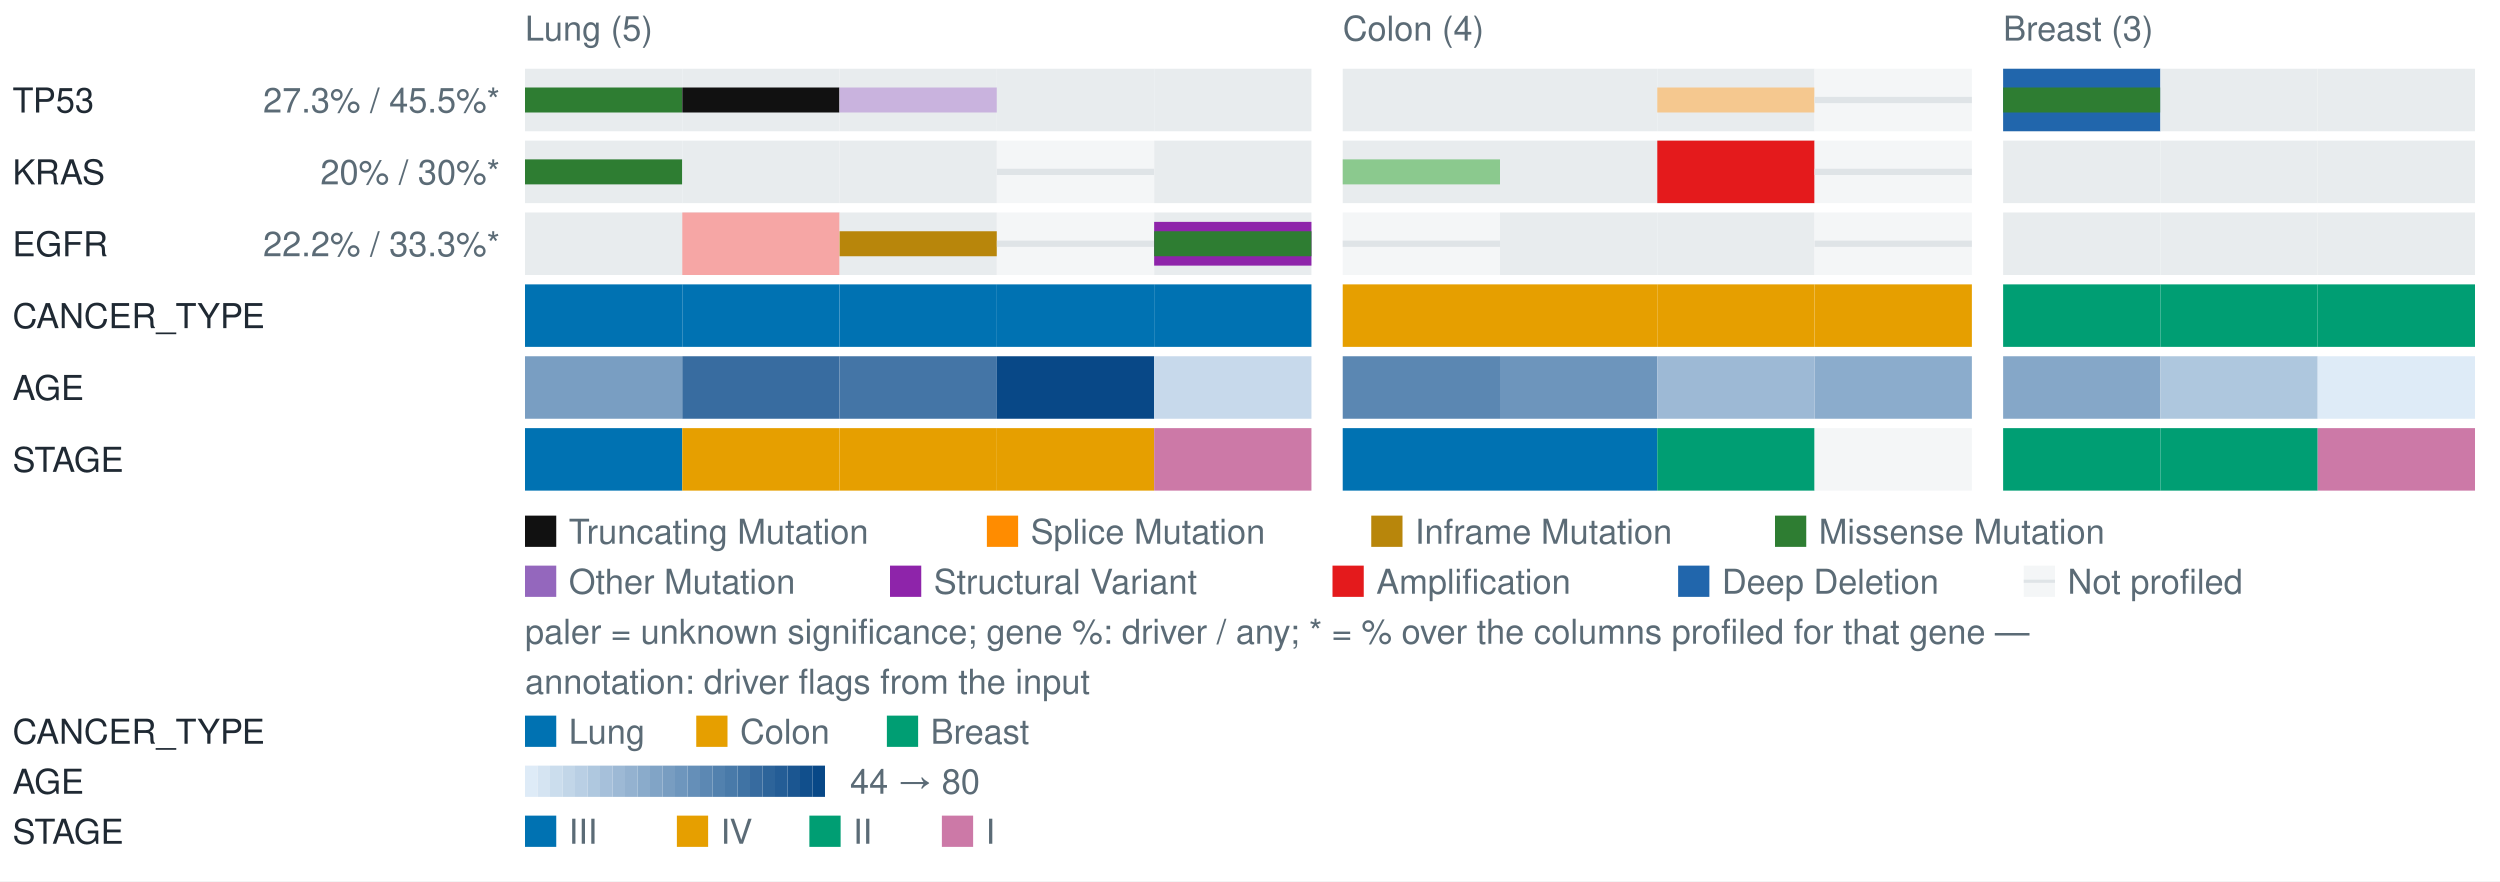
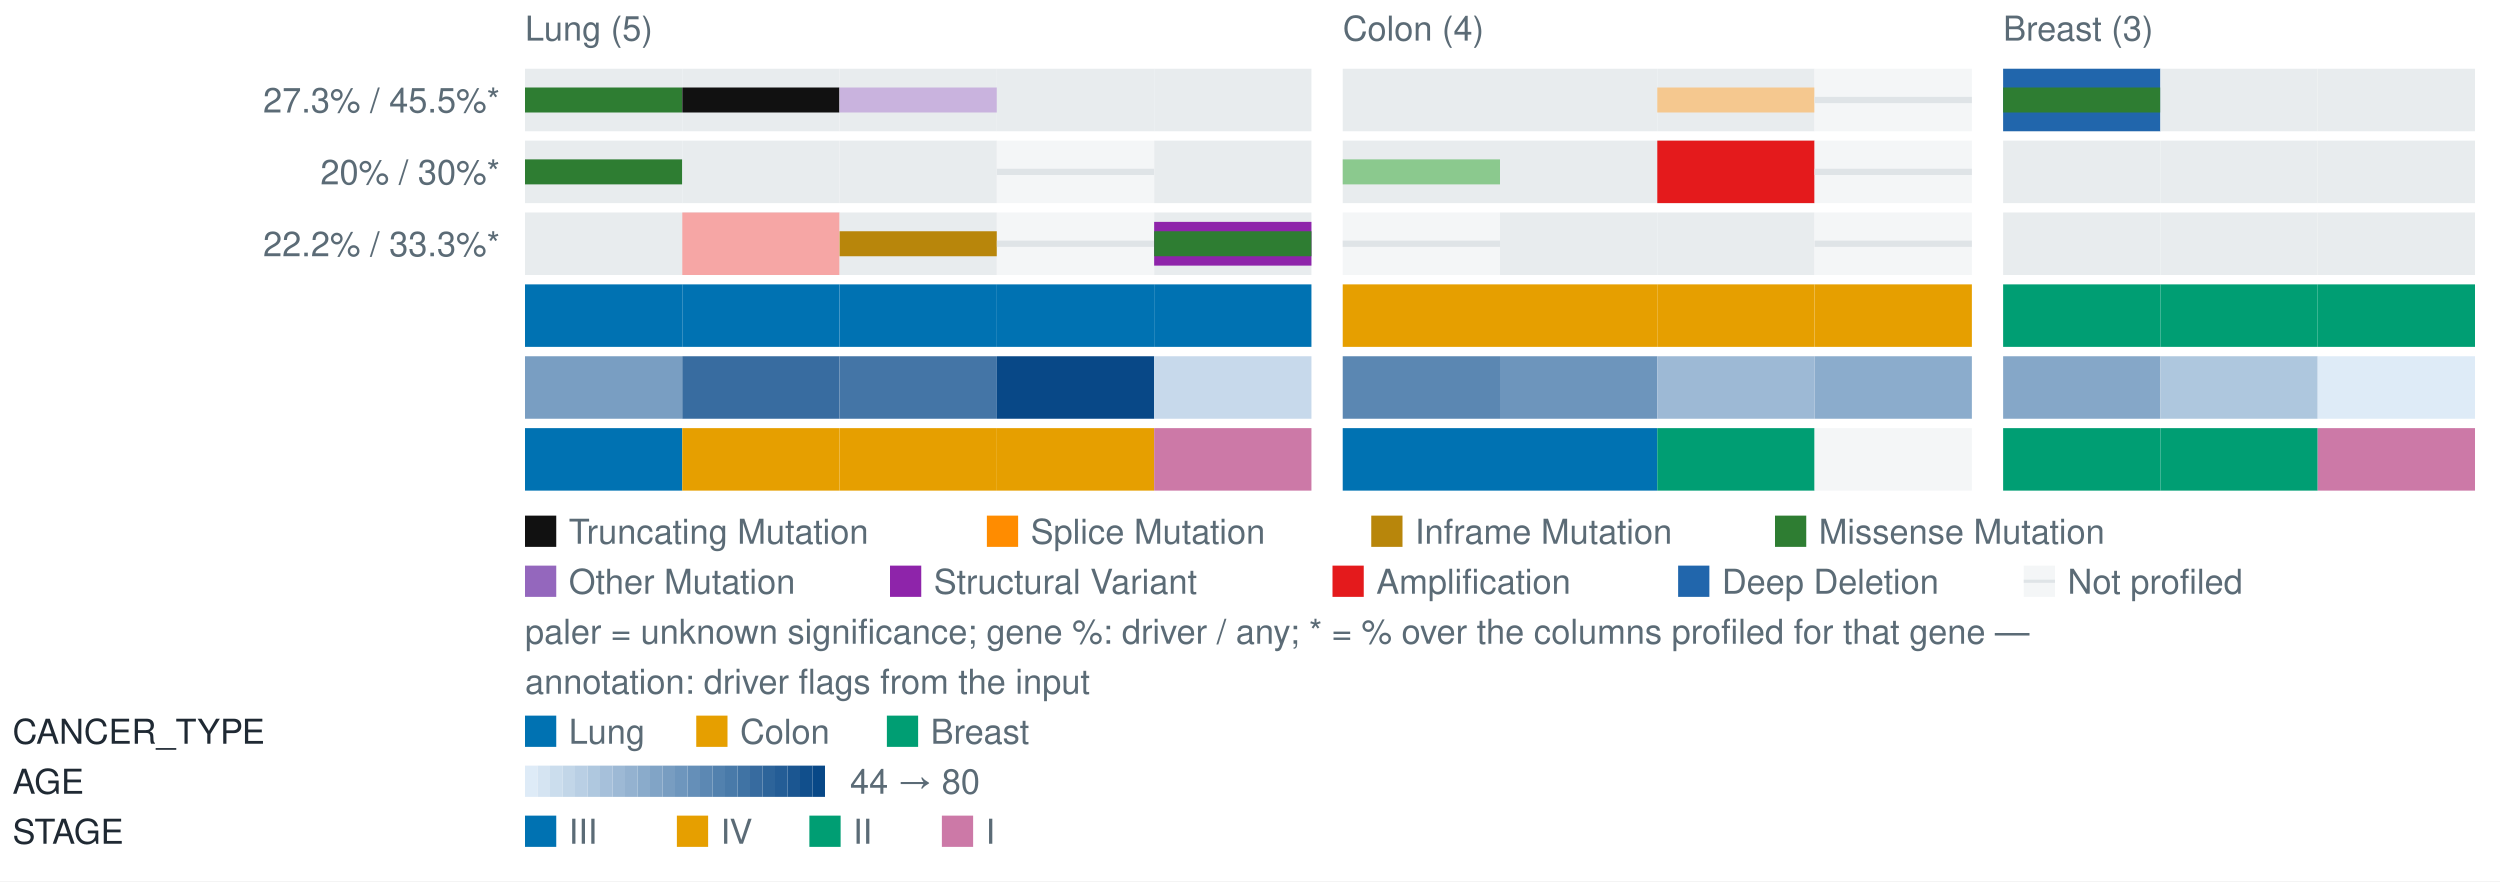
<svg xmlns="http://www.w3.org/2000/svg" width="800" height="282" font-family="IBM Plex Sans,Helvetica,Arial,sans-serif" font-size="11">
  <rect width="800" height="282" fill="#ffffff" />
  <text x="168" y="13" fill="#5b6b76">Lung (5)</text>
  <text x="429.667" y="13" fill="#5b6b76">Colon (4)</text>
  <text x="641" y="13" fill="#5b6b76">Breast (3)</text>
-   <text x="4" y="36" fill="#1f2933">TP53</text>
+   <text x="4" y="36" fill="#1f2933" />
  <text x="160" y="36" fill="#5b6b76" text-anchor="end">27.3% / 45.5%*</text>
  <rect x="168" y="22" width="50.33" height="20" fill="#e8ecee" />
  <rect x="168" y="28" width="50.33" height="8" fill="#2e7d32" />
  <rect x="218.33" y="22" width="50.33" height="20" fill="#e8ecee" />
  <rect x="218.33" y="28" width="50.33" height="8" fill="#111111" />
  <rect x="268.67" y="22" width="50.33" height="20" fill="#e8ecee" />
  <rect x="268.67" y="28" width="50.33" height="8" fill="#c9b3de" />
  <rect x="319" y="22" width="50.33" height="20" fill="#e8ecee" />
  <rect x="369.33" y="22" width="50.33" height="20" fill="#e8ecee" />
  <rect x="429.67" y="22" width="50.33" height="20" fill="#e8ecee" />
  <rect x="480" y="22" width="50.33" height="20" fill="#e8ecee" />
  <rect x="530.33" y="22" width="50.33" height="20" fill="#e8ecee" />
  <rect x="530.33" y="28" width="50.33" height="8" fill="#f5c88f" />
  <rect x="580.67" y="22" width="50.33" height="20" fill="#f4f6f7" />
  <rect x="580.67" y="31" width="50.33" height="2" fill="#dfe4e7" />
  <rect x="641" y="22" width="50.33" height="20" fill="#e8ecee" />
  <rect x="641" y="22" width="50.33" height="20" fill="#2166ac" />
  <rect x="641" y="28" width="50.33" height="8" fill="#2e7d32" />
  <rect x="691.33" y="22" width="50.33" height="20" fill="#e8ecee" />
  <rect x="741.67" y="22" width="50.33" height="20" fill="#e8ecee" />
-   <text x="4" y="59" fill="#1f2933">KRAS</text>
+   <text x="4" y="59" fill="#1f2933" />
  <text x="160" y="59" fill="#5b6b76" text-anchor="end">20% / 30%*</text>
  <rect x="168" y="45" width="50.33" height="20" fill="#e8ecee" />
  <rect x="168" y="51" width="50.33" height="8" fill="#2e7d32" />
  <rect x="218.33" y="45" width="50.33" height="20" fill="#e8ecee" />
  <rect x="268.67" y="45" width="50.33" height="20" fill="#e8ecee" />
  <rect x="319" y="45" width="50.33" height="20" fill="#f4f6f7" />
  <rect x="319" y="54" width="50.33" height="2" fill="#dfe4e7" />
  <rect x="369.33" y="45" width="50.33" height="20" fill="#e8ecee" />
  <rect x="429.67" y="45" width="50.33" height="20" fill="#e8ecee" />
  <rect x="429.67" y="51" width="50.33" height="8" fill="#8bc98e" />
  <rect x="480" y="45" width="50.33" height="20" fill="#e8ecee" />
  <rect x="530.33" y="45" width="50.33" height="20" fill="#e8ecee" />
  <rect x="530.33" y="45" width="50.33" height="20" fill="#e41a1c" />
  <rect x="580.67" y="45" width="50.33" height="20" fill="#f4f6f7" />
  <rect x="580.67" y="54" width="50.33" height="2" fill="#dfe4e7" />
  <rect x="641" y="45" width="50.33" height="20" fill="#e8ecee" />
  <rect x="691.33" y="45" width="50.33" height="20" fill="#e8ecee" />
  <rect x="741.67" y="45" width="50.33" height="20" fill="#e8ecee" />
-   <text x="4" y="82" fill="#1f2933">EGFR</text>
+   <text x="4" y="82" fill="#1f2933" />
  <text x="160" y="82" fill="#5b6b76" text-anchor="end">22.2% / 33.3%*</text>
  <rect x="168" y="68" width="50.33" height="20" fill="#e8ecee" />
  <rect x="218.33" y="68" width="50.33" height="20" fill="#e8ecee" />
  <rect x="218.33" y="68" width="50.33" height="20" fill="#f6a6a5" />
  <rect x="268.67" y="68" width="50.33" height="20" fill="#e8ecee" />
  <rect x="268.67" y="74" width="50.33" height="8" fill="#b8860b" />
  <rect x="319" y="68" width="50.33" height="20" fill="#f4f6f7" />
  <rect x="319" y="77" width="50.33" height="2" fill="#dfe4e7" />
  <rect x="369.33" y="68" width="50.33" height="20" fill="#e8ecee" />
  <rect x="369.33" y="71" width="50.33" height="14" fill="#8e24aa" />
  <rect x="369.33" y="74" width="50.33" height="8" fill="#2e7d32" />
  <rect x="429.67" y="68" width="50.33" height="20" fill="#f4f6f7" />
  <rect x="429.67" y="77" width="50.33" height="2" fill="#dfe4e7" />
  <rect x="480" y="68" width="50.33" height="20" fill="#e8ecee" />
  <rect x="530.33" y="68" width="50.33" height="20" fill="#e8ecee" />
  <rect x="580.67" y="68" width="50.33" height="20" fill="#f4f6f7" />
  <rect x="580.67" y="77" width="50.33" height="2" fill="#dfe4e7" />
  <rect x="641" y="68" width="50.33" height="20" fill="#e8ecee" />
  <rect x="691.33" y="68" width="50.33" height="20" fill="#e8ecee" />
  <rect x="741.67" y="68" width="50.33" height="20" fill="#e8ecee" />
-   <text x="4" y="105" fill="#1f2933">CANCER_TYPE</text>
+   <text x="4" y="105" fill="#1f2933" />
  <rect x="168" y="91" width="50.33" height="20" fill="#0072B2" />
  <rect x="218.33" y="91" width="50.33" height="20" fill="#0072B2" />
  <rect x="268.67" y="91" width="50.33" height="20" fill="#0072B2" />
  <rect x="319" y="91" width="50.33" height="20" fill="#0072B2" />
  <rect x="369.33" y="91" width="50.33" height="20" fill="#0072B2" />
  <rect x="429.67" y="91" width="50.33" height="20" fill="#E69F00" />
  <rect x="480" y="91" width="50.33" height="20" fill="#E69F00" />
  <rect x="530.33" y="91" width="50.33" height="20" fill="#E69F00" />
  <rect x="580.67" y="91" width="50.33" height="20" fill="#E69F00" />
  <rect x="641" y="91" width="50.33" height="20" fill="#009E73" />
  <rect x="691.33" y="91" width="50.33" height="20" fill="#009E73" />
  <rect x="741.67" y="91" width="50.33" height="20" fill="#009E73" />
-   <text x="4" y="128" fill="#1f2933">AGE</text>
+   <text x="4" y="128" fill="#1f2933" />
  <rect x="168" y="114" width="50.33" height="20" fill="rgb(121,158,194)" />
  <rect x="218.33" y="114" width="50.33" height="20" fill="rgb(56,108,160)" />
  <rect x="268.67" y="114" width="50.33" height="20" fill="rgb(68,117,166)" />
  <rect x="319" y="114" width="50.33" height="20" fill="rgb(8,72,135)" />
  <rect x="369.33" y="114" width="50.33" height="20" fill="rgb(199,217,235)" />
  <rect x="429.67" y="114" width="50.33" height="20" fill="rgb(91,135,178)" />
  <rect x="480" y="114" width="50.33" height="20" fill="rgb(109,149,188)" />
  <rect x="530.33" y="114" width="50.33" height="20" fill="rgb(157,185,213)" />
  <rect x="580.67" y="114" width="50.33" height="20" fill="rgb(139,172,204)" />
  <rect x="641" y="114" width="50.33" height="20" fill="rgb(133,167,200)" />
  <rect x="691.33" y="114" width="50.33" height="20" fill="rgb(174,199,222)" />
  <rect x="741.67" y="114" width="50.33" height="20" fill="rgb(222,235,247)" />
-   <text x="4" y="151" fill="#1f2933">STAGE</text>
+   <text x="4" y="151" fill="#1f2933" />
  <rect x="168" y="137" width="50.33" height="20" fill="#0072B2" />
  <rect x="218.33" y="137" width="50.33" height="20" fill="#E69F00" />
  <rect x="268.67" y="137" width="50.33" height="20" fill="#E69F00" />
  <rect x="319" y="137" width="50.33" height="20" fill="#E69F00" />
  <rect x="369.33" y="137" width="50.33" height="20" fill="#CC79A7" />
  <rect x="429.67" y="137" width="50.33" height="20" fill="#0072B2" />
  <rect x="480" y="137" width="50.33" height="20" fill="#0072B2" />
  <rect x="530.33" y="137" width="50.33" height="20" fill="#009E73" />
  <rect x="580.67" y="137" width="50.33" height="20" fill="#f4f6f7" />
  <rect x="641" y="137" width="50.33" height="20" fill="#009E73" />
  <rect x="691.33" y="137" width="50.33" height="20" fill="#009E73" />
  <rect x="741.67" y="137" width="50.33" height="20" fill="#CC79A7" />
  <rect x="168" y="165" width="10" height="10" fill="#111111" />
  <text x="182" y="174" fill="#5b6b76">Truncating Mutation</text>
  <rect x="315.8" y="165" width="10" height="10" fill="#ff8c00" />
  <text x="329.8" y="174" fill="#5b6b76">Splice Mutation</text>
  <rect x="438.8" y="165" width="10" height="10" fill="#b8860b" />
  <text x="452.8" y="174" fill="#5b6b76">Inframe Mutation</text>
  <rect x="568" y="165" width="10" height="10" fill="#2e7d32" />
  <text x="582" y="174" fill="#5b6b76">Missense Mutation</text>
  <rect x="168" y="181" width="10" height="10" fill="#9467bd" />
  <text x="182" y="190" fill="#5b6b76">Other Mutation</text>
  <rect x="284.8" y="181" width="10" height="10" fill="#8e24aa" />
  <text x="298.8" y="190" fill="#5b6b76">Structural Variant</text>
  <rect x="426.4" y="181" width="10" height="10" fill="#e41a1c" />
  <text x="440.4" y="190" fill="#5b6b76">Amplification</text>
  <rect x="537" y="181" width="10" height="10" fill="#2166ac" />
  <text x="551" y="190" fill="#5b6b76">Deep Deletion</text>
  <rect x="647.6" y="181" width="10" height="10" fill="#f4f6f7" />
  <rect x="647.6" y="185.5" width="10" height="1" fill="#dfe4e7" />
  <text x="661.6" y="190" fill="#5b6b76">Not profiled</text>
  <text x="168" y="206" fill="#5b6b76">paler = unknown significance; gene %: driver / any; * = % over the columns profiled for that gene —</text>
  <text x="168" y="222" fill="#5b6b76">annotation: driver flags from the input</text>
  <text x="4" y="238" fill="#1f2933">CANCER_TYPE</text>
  <rect x="168" y="229" width="10" height="10" fill="#0072B2" />
  <text x="182" y="238" fill="#5b6b76">Lung</text>
  <rect x="222.8" y="229" width="10" height="10" fill="#E69F00" />
  <text x="236.8" y="238" fill="#5b6b76">Colon</text>
  <rect x="283.8" y="229" width="10" height="10" fill="#009E73" />
  <text x="297.8" y="238" fill="#5b6b76">Breast</text>
  <text x="4" y="254" fill="#1f2933">AGE</text>
  <rect x="168" y="245" width="4" height="10" fill="rgb(222,235,247)" />
  <rect x="172" y="245" width="4" height="10" fill="rgb(213,228,242)" />
  <rect x="176" y="245" width="4" height="10" fill="rgb(203,221,237)" />
  <rect x="180" y="245" width="4" height="10" fill="rgb(194,214,232)" />
  <rect x="184" y="245" width="4" height="10" fill="rgb(185,207,228)" />
  <rect x="188" y="245" width="4" height="10" fill="rgb(175,200,223)" />
  <rect x="192" y="245" width="4" height="10" fill="rgb(166,192,218)" />
  <rect x="196" y="245" width="4" height="10" fill="rgb(157,185,213)" />
  <rect x="200" y="245" width="4" height="10" fill="rgb(148,178,208)" />
  <rect x="204" y="245" width="4" height="10" fill="rgb(138,171,203)" />
  <rect x="208" y="245" width="4" height="10" fill="rgb(129,164,198)" />
  <rect x="212" y="245" width="4" height="10" fill="rgb(120,157,193)" />
  <rect x="216" y="245" width="4" height="10" fill="rgb(110,150,189)" />
  <rect x="220" y="245" width="4" height="10" fill="rgb(101,143,184)" />
  <rect x="224" y="245" width="4" height="10" fill="rgb(92,136,179)" />
  <rect x="228" y="245" width="4" height="10" fill="rgb(82,129,174)" />
  <rect x="232" y="245" width="4" height="10" fill="rgb(73,122,169)" />
  <rect x="236" y="245" width="4" height="10" fill="rgb(64,115,164)" />
  <rect x="240" y="245" width="4" height="10" fill="rgb(55,107,159)" />
  <rect x="244" y="245" width="4" height="10" fill="rgb(45,100,154)" />
  <rect x="248" y="245" width="4" height="10" fill="rgb(36,93,150)" />
  <rect x="252" y="245" width="4" height="10" fill="rgb(27,86,145)" />
  <rect x="256" y="245" width="4" height="10" fill="rgb(17,79,140)" />
  <rect x="260" y="245" width="4" height="10" fill="rgb(8,72,135)" />
  <text x="272" y="254" fill="#5b6b76">44 → 80</text>
  <text x="4" y="270" fill="#1f2933">STAGE</text>
  <rect x="168" y="261" width="10" height="10" fill="#0072B2" />
  <text x="182" y="270" fill="#5b6b76">III</text>
  <rect x="216.6" y="261" width="10" height="10" fill="#E69F00" />
  <text x="230.6" y="270" fill="#5b6b76">IV</text>
  <rect x="259" y="261" width="10" height="10" fill="#009E73" />
  <text x="273" y="270" fill="#5b6b76">II</text>
  <rect x="301.4" y="261" width="10" height="10" fill="#CC79A7" />
  <text x="315.4" y="270" fill="#5b6b76">I</text>
</svg>
